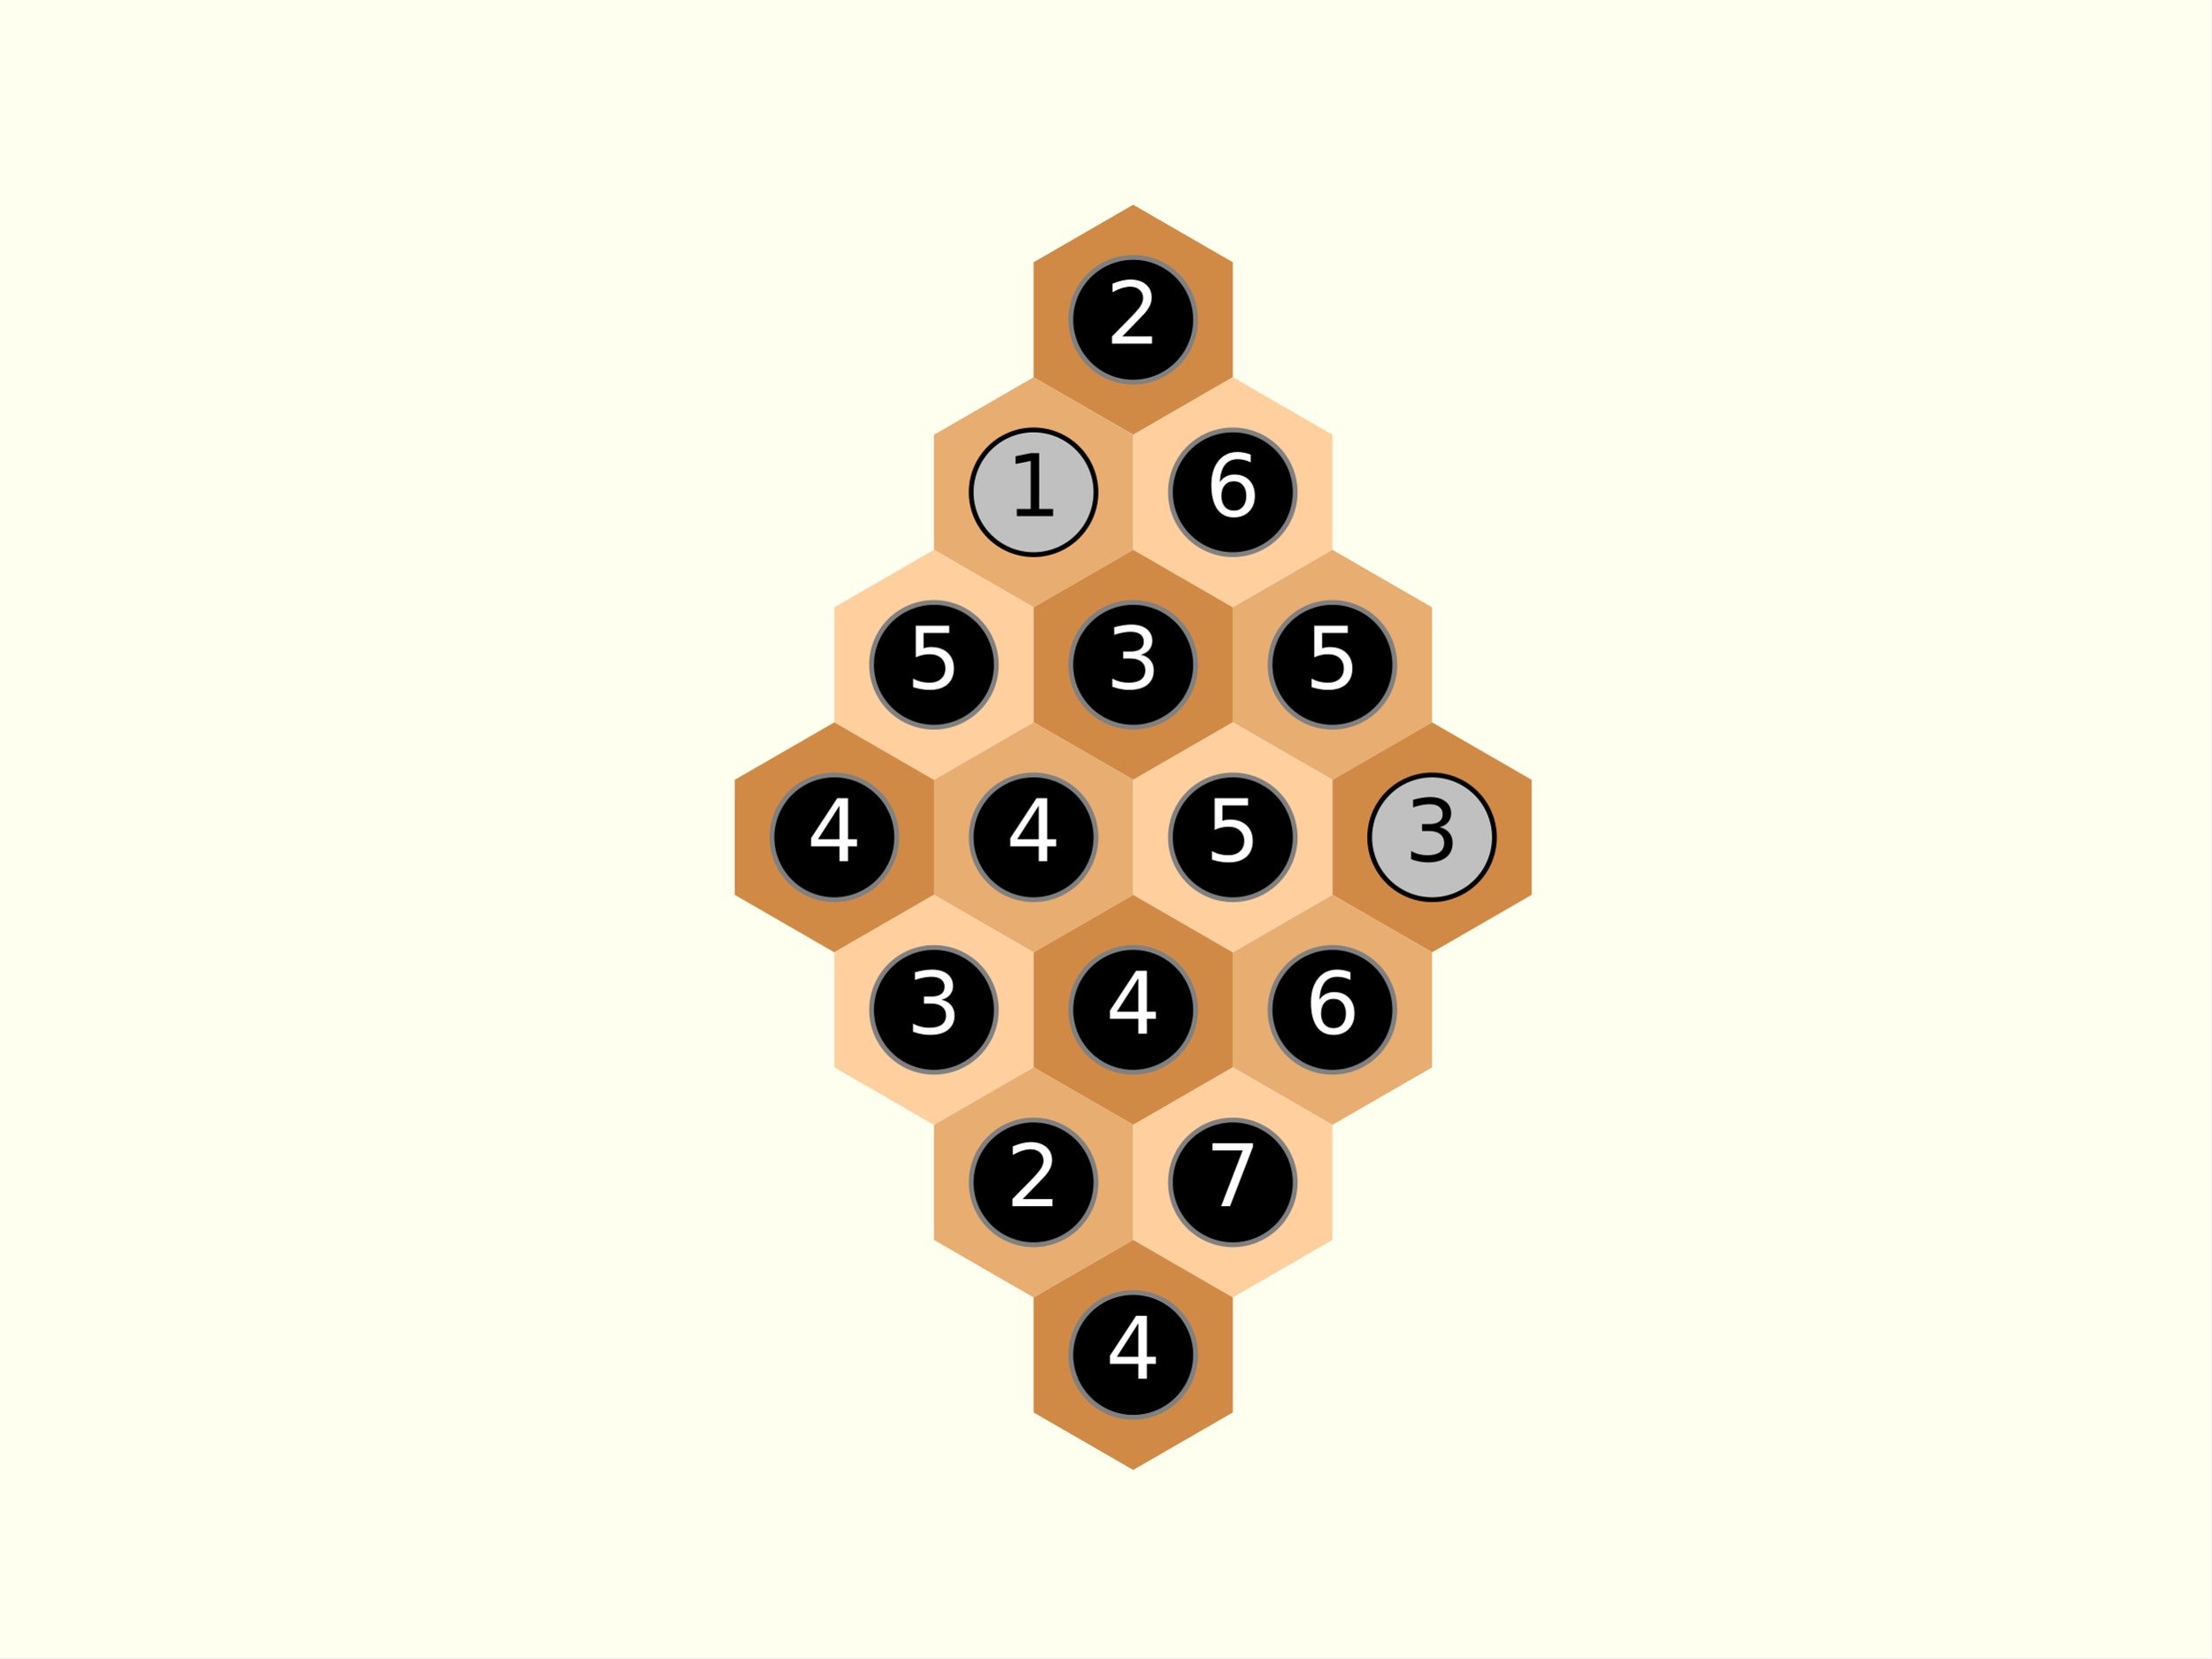
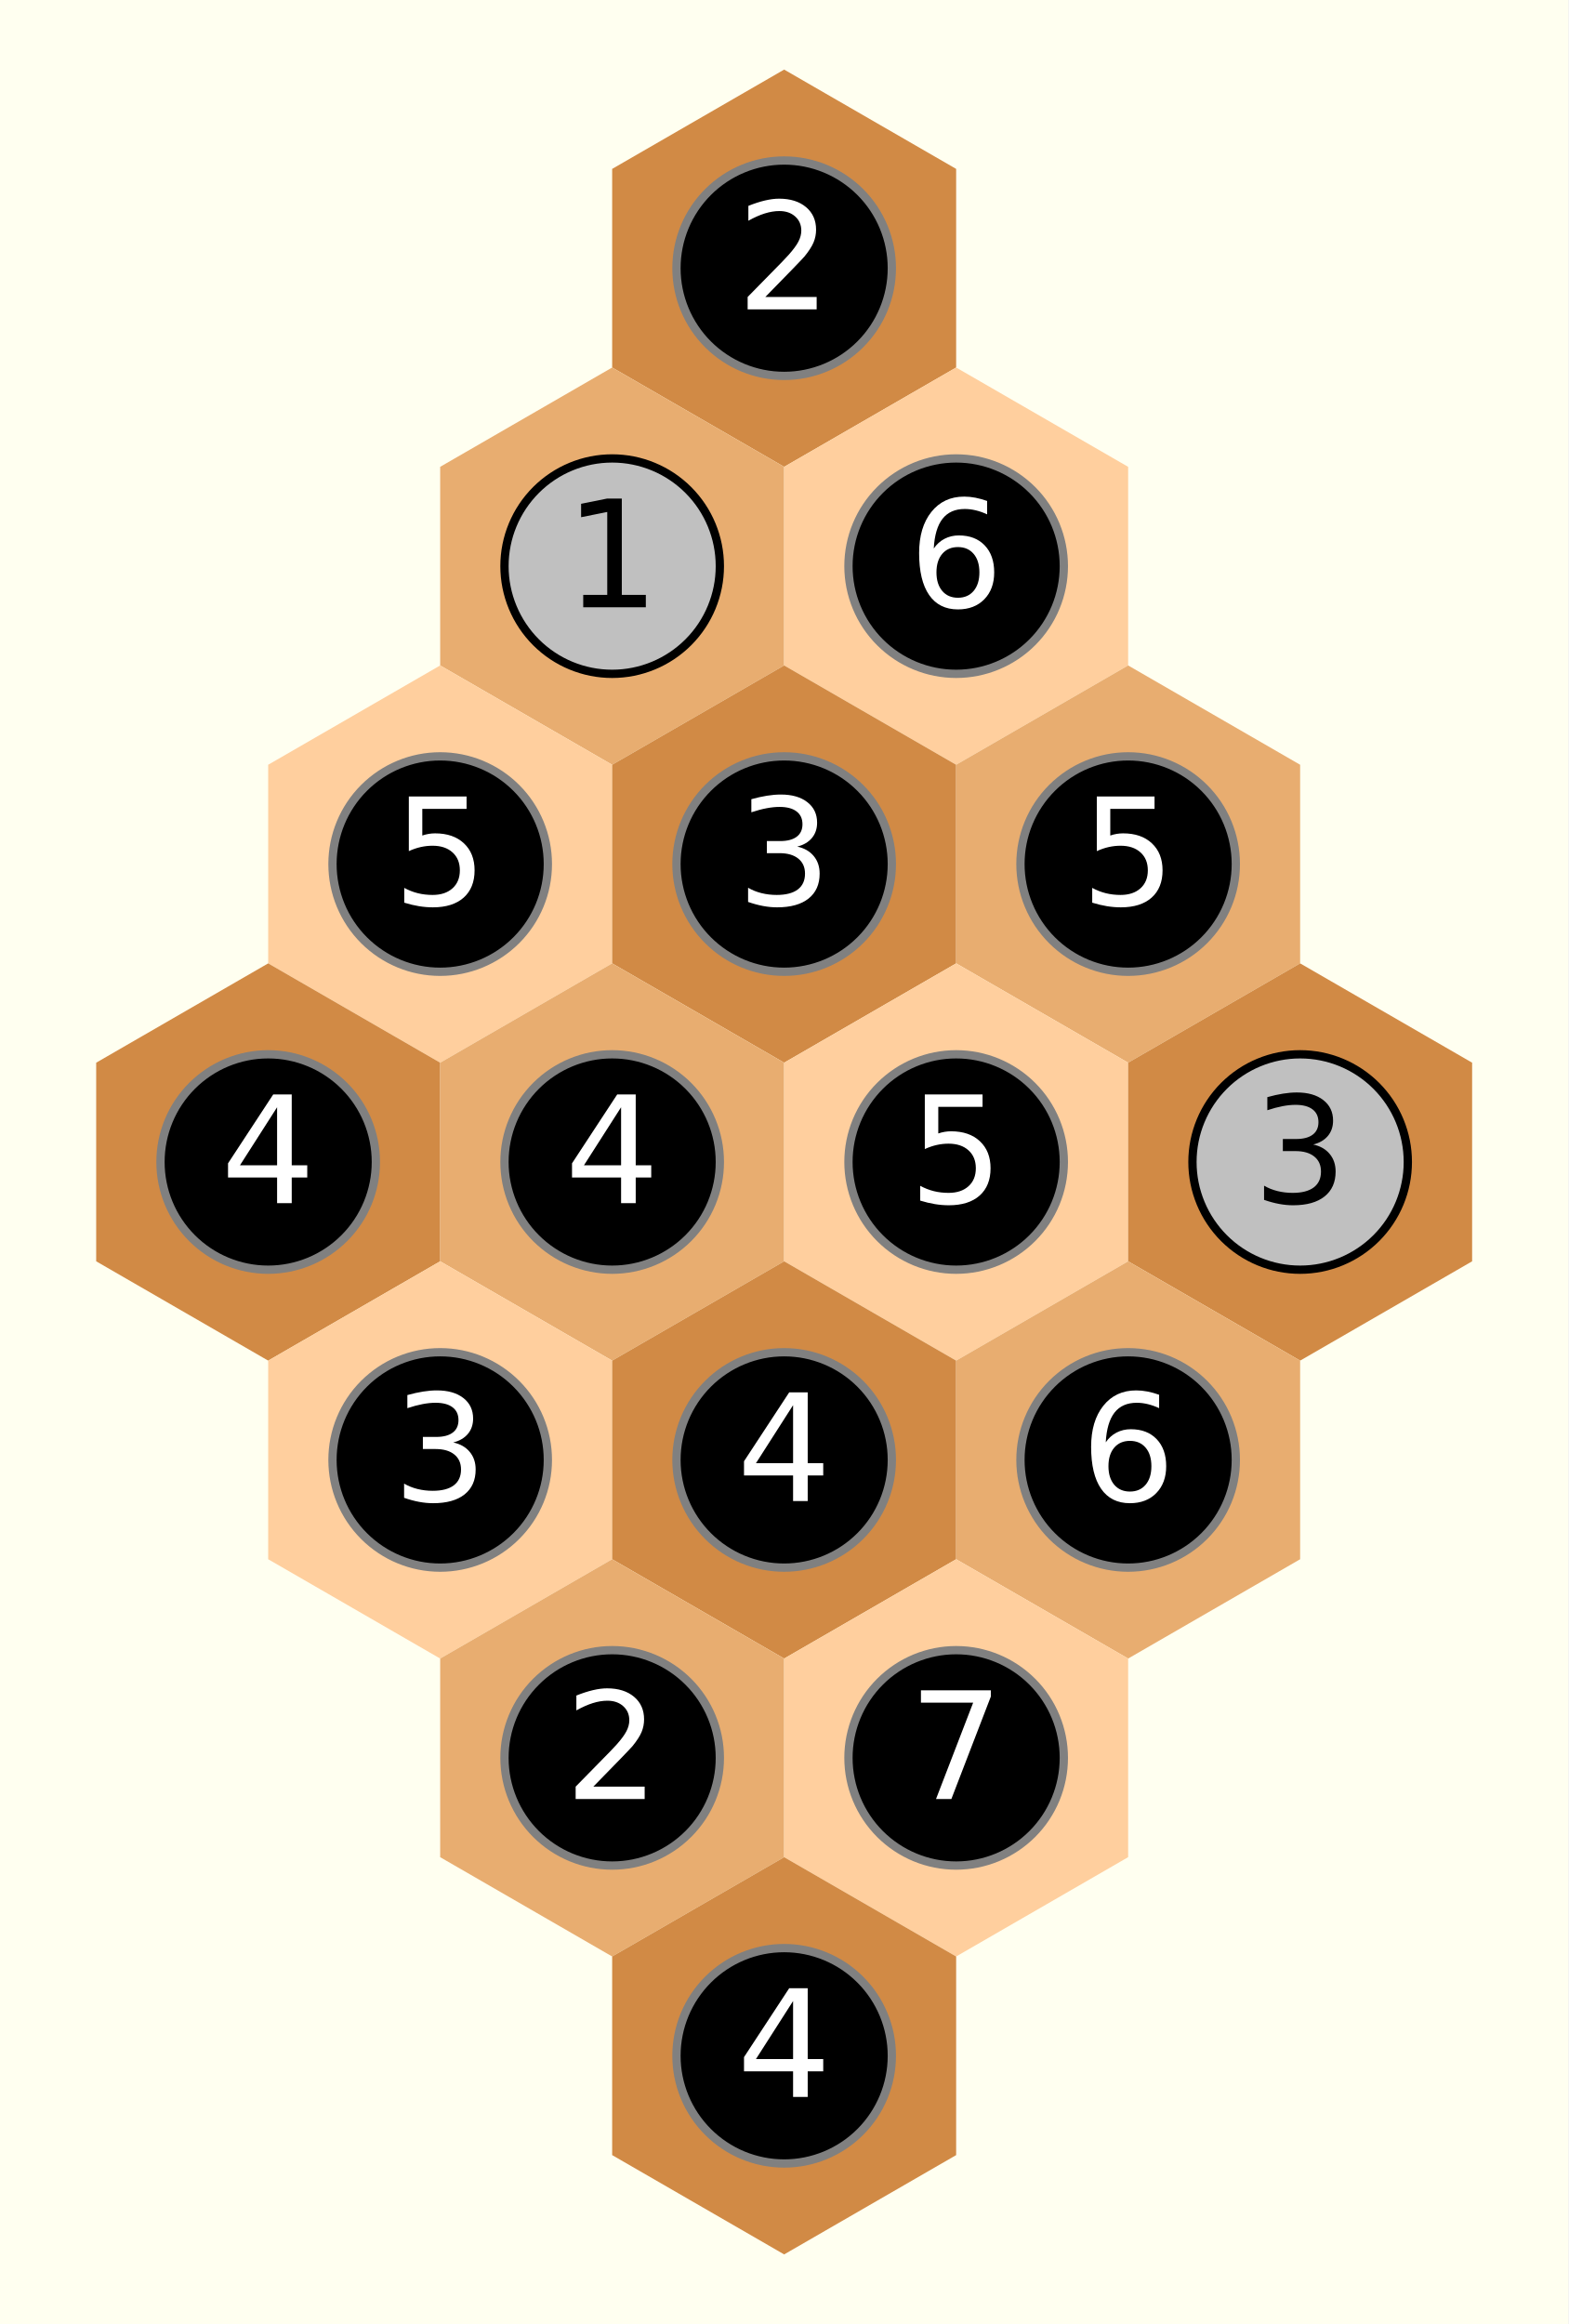
- <svg xmlns="http://www.w3.org/2000/svg" xmlns:xlink="http://www.w3.org/1999/xlink" width="460.8pt" height="345.6pt" viewBox="0 0 460.8 345.6" version="1.1">
+ <svg xmlns="http://www.w3.org/2000/svg" xmlns:xlink="http://www.w3.org/1999/xlink" width="189.318pt" height="280.512pt" viewBox="0 0 189.318 280.512" version="1.1">
  <defs>
    <style type="text/css">*{stroke-linejoin: round; stroke-linecap: butt}</style>
  </defs>
  <g id="figure_1">
    <g id="patch_1">
-       <path d="M 0 345.6  L 460.8 345.6  L 460.8 0  L 0 0  z " style="fill: #fffff0" />
+       <path d="M 0 280.512  L 189.318 280.512  L 189.318 0  L 0 0  z " style="fill: #fffff0" />
    </g>
    <g id="axes_1">
      <g id="patch_2">
-         <path d="M 215.398 78.632  L 236.16 90.619  L 256.922 78.632  L 256.922 54.658  L 236.16 42.671  L 215.398 54.658  z " clip-path="url(#pb4e606c2b5)" style="fill: #d18a45" />
+         <path d="M 73.897 44.36  L 94.659 56.347  L 115.421 44.36  L 115.421 20.386  L 94.659 8.399  L 73.897 20.386  z " clip-path="url(#p19fdce0913)" style="fill: #d18a45" />
      </g>
      <g id="patch_3">
-         <path d="M 194.636 114.593  L 215.398 126.58  L 236.16 114.593  L 236.16 90.619  L 215.398 78.632  L 194.636 90.619  z " clip-path="url(#pb4e606c2b5)" style="fill: #e8ad70" />
+         <path d="M 53.135 80.321  L 73.897 92.308  L 94.659 80.321  L 94.659 56.347  L 73.897 44.36  L 53.135 56.347  z " clip-path="url(#p19fdce0913)" style="fill: #e8ad70" />
      </g>
      <g id="patch_4">
-         <path d="M 236.16 114.593  L 256.922 126.58  L 277.684 114.593  L 277.684 90.619  L 256.922 78.632  L 236.16 90.619  z " clip-path="url(#pb4e606c2b5)" style="fill: #ffcf9e" />
+         <path d="M 94.659 80.321  L 115.421 92.308  L 136.183 80.321  L 136.183 56.347  L 115.421 44.36  L 94.659 56.347  z " clip-path="url(#p19fdce0913)" style="fill: #ffcf9e" />
      </g>
      <g id="patch_5">
-         <path d="M 173.874 150.554  L 194.636 162.541  L 215.398 150.554  L 215.398 126.58  L 194.636 114.593  L 173.874 126.58  z " clip-path="url(#pb4e606c2b5)" style="fill: #ffcf9e" />
+         <path d="M 32.373 116.282  L 53.135 128.269  L 73.897 116.282  L 73.897 92.308  L 53.135 80.321  L 32.373 92.308  z " clip-path="url(#p19fdce0913)" style="fill: #ffcf9e" />
      </g>
      <g id="patch_6">
-         <path d="M 215.398 150.554  L 236.16 162.541  L 256.922 150.554  L 256.922 126.58  L 236.16 114.593  L 215.398 126.58  z " clip-path="url(#pb4e606c2b5)" style="fill: #d18a45" />
+         <path d="M 73.897 116.282  L 94.659 128.269  L 115.421 116.282  L 115.421 92.308  L 94.659 80.321  L 73.897 92.308  z " clip-path="url(#p19fdce0913)" style="fill: #d18a45" />
      </g>
      <g id="patch_7">
-         <path d="M 256.922 150.554  L 277.684 162.541  L 298.446 150.554  L 298.446 126.58  L 277.684 114.593  L 256.922 126.58  z " clip-path="url(#pb4e606c2b5)" style="fill: #e8ad70" />
+         <path d="M 115.421 116.282  L 136.183 128.269  L 156.946 116.282  L 156.946 92.308  L 136.183 80.321  L 115.421 92.308  z " clip-path="url(#p19fdce0913)" style="fill: #e8ad70" />
      </g>
      <g id="patch_8">
-         <path d="M 153.111 186.515  L 173.874 198.502  L 194.636 186.515  L 194.636 162.541  L 173.874 150.554  L 153.111 162.541  z " clip-path="url(#pb4e606c2b5)" style="fill: #d18a45" />
+         <path d="M 11.611 152.243  L 32.373 164.23  L 53.135 152.243  L 53.135 128.269  L 32.373 116.282  L 11.611 128.269  z " clip-path="url(#p19fdce0913)" style="fill: #d18a45" />
      </g>
      <g id="patch_9">
-         <path d="M 194.636 186.515  L 215.398 198.502  L 236.16 186.515  L 236.16 162.541  L 215.398 150.554  L 194.636 162.541  z " clip-path="url(#pb4e606c2b5)" style="fill: #e8ad70" />
+         <path d="M 53.135 152.243  L 73.897 164.23  L 94.659 152.243  L 94.659 128.269  L 73.897 116.282  L 53.135 128.269  z " clip-path="url(#p19fdce0913)" style="fill: #e8ad70" />
      </g>
      <g id="patch_10">
-         <path d="M 236.16 186.515  L 256.922 198.502  L 277.684 186.515  L 277.684 162.541  L 256.922 150.554  L 236.16 162.541  z " clip-path="url(#pb4e606c2b5)" style="fill: #ffcf9e" />
+         <path d="M 94.659 152.243  L 115.421 164.23  L 136.183 152.243  L 136.183 128.269  L 115.421 116.282  L 94.659 128.269  z " clip-path="url(#p19fdce0913)" style="fill: #ffcf9e" />
      </g>
      <g id="patch_11">
-         <path d="M 277.684 186.515  L 298.446 198.502  L 319.209 186.515  L 319.209 162.541  L 298.446 150.554  L 277.684 162.541  z " clip-path="url(#pb4e606c2b5)" style="fill: #d18a45" />
+         <path d="M 136.183 152.243  L 156.946 164.23  L 177.708 152.243  L 177.708 128.269  L 156.946 116.282  L 136.183 128.269  z " clip-path="url(#p19fdce0913)" style="fill: #d18a45" />
      </g>
      <g id="patch_12">
-         <path d="M 173.874 222.476  L 194.636 234.463  L 215.398 222.476  L 215.398 198.502  L 194.636 186.515  L 173.874 198.502  z " clip-path="url(#pb4e606c2b5)" style="fill: #ffcf9e" />
+         <path d="M 32.373 188.204  L 53.135 200.191  L 73.897 188.204  L 73.897 164.23  L 53.135 152.243  L 32.373 164.23  z " clip-path="url(#p19fdce0913)" style="fill: #ffcf9e" />
      </g>
      <g id="patch_13">
-         <path d="M 215.398 222.476  L 236.16 234.463  L 256.922 222.476  L 256.922 198.502  L 236.16 186.515  L 215.398 198.502  z " clip-path="url(#pb4e606c2b5)" style="fill: #d18a45" />
+         <path d="M 73.897 188.204  L 94.659 200.191  L 115.421 188.204  L 115.421 164.23  L 94.659 152.243  L 73.897 164.23  z " clip-path="url(#p19fdce0913)" style="fill: #d18a45" />
      </g>
      <g id="patch_14">
-         <path d="M 256.922 222.476  L 277.684 234.463  L 298.446 222.476  L 298.446 198.502  L 277.684 186.515  L 256.922 198.502  z " clip-path="url(#pb4e606c2b5)" style="fill: #e8ad70" />
+         <path d="M 115.421 188.204  L 136.183 200.191  L 156.946 188.204  L 156.946 164.23  L 136.183 152.243  L 115.421 164.23  z " clip-path="url(#p19fdce0913)" style="fill: #e8ad70" />
      </g>
      <g id="patch_15">
-         <path d="M 194.636 258.437  L 215.398 270.424  L 236.16 258.437  L 236.16 234.463  L 215.398 222.476  L 194.636 234.463  z " clip-path="url(#pb4e606c2b5)" style="fill: #e8ad70" />
+         <path d="M 53.135 224.165  L 73.897 236.152  L 94.659 224.165  L 94.659 200.191  L 73.897 188.204  L 53.135 200.191  z " clip-path="url(#p19fdce0913)" style="fill: #e8ad70" />
      </g>
      <g id="patch_16">
-         <path d="M 236.16 258.437  L 256.922 270.424  L 277.684 258.437  L 277.684 234.463  L 256.922 222.476  L 236.16 234.463  z " clip-path="url(#pb4e606c2b5)" style="fill: #ffcf9e" />
+         <path d="M 94.659 224.165  L 115.421 236.152  L 136.183 224.165  L 136.183 200.191  L 115.421 188.204  L 94.659 200.191  z " clip-path="url(#p19fdce0913)" style="fill: #ffcf9e" />
      </g>
      <g id="patch_17">
-         <path d="M 215.398 294.398  L 236.16 306.385  L 256.922 294.398  L 256.922 270.424  L 236.16 258.437  L 215.398 270.424  z " clip-path="url(#pb4e606c2b5)" style="fill: #d18a45" />
+         <path d="M 73.897 260.126  L 94.659 272.113  L 115.421 260.126  L 115.421 236.152  L 94.659 224.165  L 73.897 236.152  z " clip-path="url(#p19fdce0913)" style="fill: #d18a45" />
      </g>
      <g id="line2d_1">
        <defs>
-           <path id="m7985856396" d="M 0 13  C 3.448 13 6.755 11.63 9.192 9.192  C 11.63 6.755 13 3.448 13 0  C 13 -3.448 11.63 -6.755 9.192 -9.192  C 6.755 -11.63 3.448 -13 0 -13  C -3.448 -13 -6.755 -11.63 -9.192 -9.192  C -11.63 -6.755 -13 -3.448 -13 0  C -13 3.448 -11.63 6.755 -9.192 9.192  C -6.755 11.63 -3.448 13 0 13  z " style="stroke: #808080" />
+           <path id="m2b11151803" d="M 0 13  C 3.448 13 6.755 11.63 9.192 9.192  C 11.63 6.755 13 3.448 13 0  C 13 -3.448 11.63 -6.755 9.192 -9.192  C 6.755 -11.63 3.448 -13 0 -13  C -3.448 -13 -6.755 -11.63 -9.192 -9.192  C -11.63 -6.755 -13 -3.448 -13 0  C -13 3.448 -11.63 6.755 -9.192 9.192  C -6.755 11.63 -3.448 13 0 13  z " style="stroke: #808080" />
        </defs>
-         <g clip-path="url(#pb4e606c2b5)">
-           <use xlink:href="#m7985856396" x="236.16" y="66.645" style="stroke: #808080" />
+         <g clip-path="url(#p19fdce0913)">
+           <use xlink:href="#m2b11151803" x="94.659" y="32.373" style="stroke: #808080" />
        </g>
      </g>
      <g id="line2d_2">
        <defs>
-           <path id="m1d1d3cad9e" d="M 0 13  C 3.448 13 6.755 11.63 9.192 9.192  C 11.63 6.755 13 3.448 13 0  C 13 -3.448 11.63 -6.755 9.192 -9.192  C 6.755 -11.63 3.448 -13 0 -13  C -3.448 -13 -6.755 -11.63 -9.192 -9.192  C -11.63 -6.755 -13 -3.448 -13 0  C -13 3.448 -11.63 6.755 -9.192 9.192  C -6.755 11.63 -3.448 13 0 13  z " style="stroke: #000000" />
+           <path id="m03e5672de0" d="M 0 13  C 3.448 13 6.755 11.63 9.192 9.192  C 11.63 6.755 13 3.448 13 0  C 13 -3.448 11.63 -6.755 9.192 -9.192  C 6.755 -11.63 3.448 -13 0 -13  C -3.448 -13 -6.755 -11.63 -9.192 -9.192  C -11.63 -6.755 -13 -3.448 -13 0  C -13 3.448 -11.63 6.755 -9.192 9.192  C -6.755 11.63 -3.448 13 0 13  z " style="stroke: #000000" />
        </defs>
-         <g clip-path="url(#pb4e606c2b5)">
-           <use xlink:href="#m1d1d3cad9e" x="215.398" y="102.606" style="fill: #c0c0c0; stroke: #000000" />
+         <g clip-path="url(#p19fdce0913)">
+           <use xlink:href="#m03e5672de0" x="73.897" y="68.334" style="fill: #c0c0c0; stroke: #000000" />
        </g>
      </g>
      <g id="line2d_3">
-         <g clip-path="url(#pb4e606c2b5)">
-           <use xlink:href="#m7985856396" x="256.922" y="102.606" style="stroke: #808080" />
+         <g clip-path="url(#p19fdce0913)">
+           <use xlink:href="#m2b11151803" x="115.421" y="68.334" style="stroke: #808080" />
        </g>
      </g>
      <g id="line2d_4">
-         <g clip-path="url(#pb4e606c2b5)">
-           <use xlink:href="#m7985856396" x="194.636" y="138.567" style="stroke: #808080" />
+         <g clip-path="url(#p19fdce0913)">
+           <use xlink:href="#m2b11151803" x="53.135" y="104.295" style="stroke: #808080" />
        </g>
      </g>
      <g id="line2d_5">
-         <g clip-path="url(#pb4e606c2b5)">
-           <use xlink:href="#m7985856396" x="236.16" y="138.567" style="stroke: #808080" />
+         <g clip-path="url(#p19fdce0913)">
+           <use xlink:href="#m2b11151803" x="94.659" y="104.295" style="stroke: #808080" />
        </g>
      </g>
      <g id="line2d_6">
-         <g clip-path="url(#pb4e606c2b5)">
-           <use xlink:href="#m7985856396" x="277.684" y="138.567" style="stroke: #808080" />
+         <g clip-path="url(#p19fdce0913)">
+           <use xlink:href="#m2b11151803" x="136.183" y="104.295" style="stroke: #808080" />
        </g>
      </g>
      <g id="line2d_7">
-         <g clip-path="url(#pb4e606c2b5)">
-           <use xlink:href="#m7985856396" x="173.874" y="174.528" style="stroke: #808080" />
+         <g clip-path="url(#p19fdce0913)">
+           <use xlink:href="#m2b11151803" x="32.373" y="140.256" style="stroke: #808080" />
        </g>
      </g>
      <g id="line2d_8">
-         <g clip-path="url(#pb4e606c2b5)">
-           <use xlink:href="#m7985856396" x="215.398" y="174.528" style="stroke: #808080" />
+         <g clip-path="url(#p19fdce0913)">
+           <use xlink:href="#m2b11151803" x="73.897" y="140.256" style="stroke: #808080" />
        </g>
      </g>
      <g id="line2d_9">
-         <g clip-path="url(#pb4e606c2b5)">
-           <use xlink:href="#m7985856396" x="256.922" y="174.528" style="stroke: #808080" />
+         <g clip-path="url(#p19fdce0913)">
+           <use xlink:href="#m2b11151803" x="115.421" y="140.256" style="stroke: #808080" />
        </g>
      </g>
      <g id="line2d_10">
-         <g clip-path="url(#pb4e606c2b5)">
-           <use xlink:href="#m1d1d3cad9e" x="298.446" y="174.528" style="fill: #c0c0c0; stroke: #000000" />
+         <g clip-path="url(#p19fdce0913)">
+           <use xlink:href="#m03e5672de0" x="156.946" y="140.256" style="fill: #c0c0c0; stroke: #000000" />
        </g>
      </g>
      <g id="line2d_11">
-         <g clip-path="url(#pb4e606c2b5)">
-           <use xlink:href="#m7985856396" x="194.636" y="210.489" style="stroke: #808080" />
+         <g clip-path="url(#p19fdce0913)">
+           <use xlink:href="#m2b11151803" x="53.135" y="176.217" style="stroke: #808080" />
        </g>
      </g>
      <g id="line2d_12">
-         <g clip-path="url(#pb4e606c2b5)">
-           <use xlink:href="#m7985856396" x="236.16" y="210.489" style="stroke: #808080" />
+         <g clip-path="url(#p19fdce0913)">
+           <use xlink:href="#m2b11151803" x="94.659" y="176.217" style="stroke: #808080" />
        </g>
      </g>
      <g id="line2d_13">
-         <g clip-path="url(#pb4e606c2b5)">
-           <use xlink:href="#m7985856396" x="277.684" y="210.489" style="stroke: #808080" />
+         <g clip-path="url(#p19fdce0913)">
+           <use xlink:href="#m2b11151803" x="136.183" y="176.217" style="stroke: #808080" />
        </g>
      </g>
      <g id="line2d_14">
-         <g clip-path="url(#pb4e606c2b5)">
-           <use xlink:href="#m7985856396" x="215.398" y="246.45" style="stroke: #808080" />
+         <g clip-path="url(#p19fdce0913)">
+           <use xlink:href="#m2b11151803" x="73.897" y="212.178" style="stroke: #808080" />
        </g>
      </g>
      <g id="line2d_15">
-         <g clip-path="url(#pb4e606c2b5)">
-           <use xlink:href="#m7985856396" x="256.922" y="246.45" style="stroke: #808080" />
+         <g clip-path="url(#p19fdce0913)">
+           <use xlink:href="#m2b11151803" x="115.421" y="212.178" style="stroke: #808080" />
        </g>
      </g>
      <g id="line2d_16">
-         <g clip-path="url(#pb4e606c2b5)">
-           <use xlink:href="#m7985856396" x="236.16" y="282.411" style="stroke: #808080" />
+         <g clip-path="url(#p19fdce0913)">
+           <use xlink:href="#m2b11151803" x="94.659" y="248.139" style="stroke: #808080" />
        </g>
      </g>
      <g id="text_1">
-         <g style="fill: #ffffff" transform="translate(230.4338 71.61163) scale(0.18 -0.18)">
+         <g style="fill: #ffffff" transform="translate(88.93293 37.33963) scale(0.18 -0.18)">
          <defs>
            <path id="DejaVuSans-32" d="M 1228 531  L 3431 531  L 3431 0  L 469 0  L 469 531  Q 828 903 1448 1529  Q 2069 2156 2228 2338  Q 2531 2678 2651 2914  Q 2772 3150 2772 3378  Q 2772 3750 2511 3984  Q 2250 4219 1831 4219  Q 1534 4219 1204 4116  Q 875 4013 500 3803  L 500 4441  Q 881 4594 1212 4672  Q 1544 4750 1819 4750  Q 2544 4750 2975 4387  Q 3406 4025 3406 3419  Q 3406 3131 3298 2873  Q 3191 2616 2906 2266  Q 2828 2175 2409 1742  Q 1991 1309 1228 531  z " transform="scale(0.015625)" />
          </defs>
          <use xlink:href="#DejaVuSans-32" />
        </g>
      </g>
      <g id="text_2">
-         <g transform="translate(209.6716 107.5727) scale(0.18 -0.18)">
+         <g transform="translate(68.17079 73.30071) scale(0.18 -0.18)">
          <defs>
            <path id="DejaVuSans-31" d="M 794 531  L 1825 531  L 1825 4091  L 703 3866  L 703 4441  L 1819 4666  L 2450 4666  L 2450 531  L 3481 531  L 3481 0  L 794 0  L 794 531  z " transform="scale(0.015625)" />
          </defs>
          <use xlink:href="#DejaVuSans-31" />
        </g>
      </g>
      <g id="text_3">
-         <g style="fill: #ffffff" transform="translate(251.1959 107.5727) scale(0.18 -0.18)">
+         <g style="fill: #ffffff" transform="translate(109.6951 73.30071) scale(0.18 -0.18)">
          <defs>
            <path id="DejaVuSans-36" d="M 2113 2584  Q 1688 2584 1439 2293  Q 1191 2003 1191 1497  Q 1191 994 1439 701  Q 1688 409 2113 409  Q 2538 409 2786 701  Q 3034 994 3034 1497  Q 3034 2003 2786 2293  Q 2538 2584 2113 2584  z M 3366 4563  L 3366 3988  Q 3128 4100 2886 4159  Q 2644 4219 2406 4219  Q 1781 4219 1451 3797  Q 1122 3375 1075 2522  Q 1259 2794 1537 2939  Q 1816 3084 2150 3084  Q 2853 3084 3261 2657  Q 3669 2231 3669 1497  Q 3669 778 3244 343  Q 2819 -91 2113 -91  Q 1303 -91 875 529  Q 447 1150 447 2328  Q 447 3434 972 4092  Q 1497 4750 2381 4750  Q 2619 4750 2861 4703  Q 3103 4656 3366 4563  z " transform="scale(0.015625)" />
          </defs>
          <use xlink:href="#DejaVuSans-36" />
        </g>
      </g>
      <g id="text_4">
-         <g style="fill: #ffffff" transform="translate(188.9095 143.5338) scale(0.18 -0.18)">
+         <g style="fill: #ffffff" transform="translate(47.40865 109.2618) scale(0.18 -0.18)">
          <defs>
            <path id="DejaVuSans-35" d="M 691 4666  L 3169 4666  L 3169 4134  L 1269 4134  L 1269 2991  Q 1406 3038 1543 3061  Q 1681 3084 1819 3084  Q 2600 3084 3056 2656  Q 3513 2228 3513 1497  Q 3513 744 3044 326  Q 2575 -91 1722 -91  Q 1428 -91 1123 -41  Q 819 9 494 109  L 494 744  Q 775 591 1075 516  Q 1375 441 1709 441  Q 2250 441 2565 725  Q 2881 1009 2881 1497  Q 2881 1984 2565 2268  Q 2250 2553 1709 2553  Q 1456 2553 1204 2497  Q 953 2441 691 2322  L 691 4666  z " transform="scale(0.015625)" />
          </defs>
          <use xlink:href="#DejaVuSans-35" />
        </g>
      </g>
      <g id="text_5">
-         <g style="fill: #ffffff" transform="translate(230.4338 143.5338) scale(0.18 -0.18)">
+         <g style="fill: #ffffff" transform="translate(88.93293 109.2618) scale(0.18 -0.18)">
          <defs>
            <path id="DejaVuSans-33" d="M 2597 2516  Q 3050 2419 3304 2112  Q 3559 1806 3559 1356  Q 3559 666 3084 287  Q 2609 -91 1734 -91  Q 1441 -91 1130 -33  Q 819 25 488 141  L 488 750  Q 750 597 1062 519  Q 1375 441 1716 441  Q 2309 441 2620 675  Q 2931 909 2931 1356  Q 2931 1769 2642 2001  Q 2353 2234 1838 2234  L 1294 2234  L 1294 2753  L 1863 2753  Q 2328 2753 2575 2939  Q 2822 3125 2822 3475  Q 2822 3834 2567 4026  Q 2313 4219 1838 4219  Q 1578 4219 1281 4162  Q 984 4106 628 3988  L 628 4550  Q 988 4650 1302 4700  Q 1616 4750 1894 4750  Q 2613 4750 3031 4423  Q 3450 4097 3450 3541  Q 3450 3153 3228 2886  Q 3006 2619 2597 2516  z " transform="scale(0.015625)" />
          </defs>
          <use xlink:href="#DejaVuSans-33" />
        </g>
      </g>
      <g id="text_6">
-         <g style="fill: #ffffff" transform="translate(271.958 143.5338) scale(0.18 -0.18)">
+         <g style="fill: #ffffff" transform="translate(130.4572 109.2618) scale(0.18 -0.18)">
          <use xlink:href="#DejaVuSans-35" />
        </g>
      </g>
      <g id="text_7">
-         <g style="fill: #ffffff" transform="translate(168.1473 179.4949) scale(0.18 -0.18)">
+         <g style="fill: #ffffff" transform="translate(26.64651 145.2229) scale(0.18 -0.18)">
          <defs>
            <path id="DejaVuSans-34" d="M 2419 4116  L 825 1625  L 2419 1625  L 2419 4116  z M 2253 4666  L 3047 4666  L 3047 1625  L 3713 1625  L 3713 1100  L 3047 1100  L 3047 0  L 2419 0  L 2419 1100  L 313 1100  L 313 1709  L 2253 4666  z " transform="scale(0.015625)" />
          </defs>
          <use xlink:href="#DejaVuSans-34" />
        </g>
      </g>
      <g id="text_8">
-         <g style="fill: #ffffff" transform="translate(209.6716 179.4949) scale(0.18 -0.18)">
+         <g style="fill: #ffffff" transform="translate(68.17079 145.2229) scale(0.18 -0.18)">
          <use xlink:href="#DejaVuSans-34" />
        </g>
      </g>
      <g id="text_9">
-         <g style="fill: #ffffff" transform="translate(251.1959 179.4949) scale(0.18 -0.18)">
+         <g style="fill: #ffffff" transform="translate(109.6951 145.2229) scale(0.18 -0.18)">
          <use xlink:href="#DejaVuSans-35" />
        </g>
      </g>
      <g id="text_10">
-         <g transform="translate(292.7202 179.4949) scale(0.18 -0.18)">
+         <g transform="translate(151.2193 145.2229) scale(0.18 -0.18)">
          <use xlink:href="#DejaVuSans-33" />
        </g>
      </g>
      <g id="text_11">
-         <g style="fill: #ffffff" transform="translate(188.9095 215.456) scale(0.18 -0.18)">
+         <g style="fill: #ffffff" transform="translate(47.40865 181.184) scale(0.18 -0.18)">
          <use xlink:href="#DejaVuSans-33" />
        </g>
      </g>
      <g id="text_12">
-         <g style="fill: #ffffff" transform="translate(230.4338 215.456) scale(0.18 -0.18)">
+         <g style="fill: #ffffff" transform="translate(88.93293 181.184) scale(0.18 -0.18)">
          <use xlink:href="#DejaVuSans-34" />
        </g>
      </g>
      <g id="text_13">
-         <g style="fill: #ffffff" transform="translate(271.958 215.456) scale(0.18 -0.18)">
+         <g style="fill: #ffffff" transform="translate(130.4572 181.184) scale(0.18 -0.18)">
          <use xlink:href="#DejaVuSans-36" />
        </g>
      </g>
      <g id="text_14">
-         <g style="fill: #ffffff" transform="translate(209.6716 251.417) scale(0.18 -0.18)">
+         <g style="fill: #ffffff" transform="translate(68.17079 217.145) scale(0.18 -0.18)">
          <use xlink:href="#DejaVuSans-32" />
        </g>
      </g>
      <g id="text_15">
-         <g style="fill: #ffffff" transform="translate(251.1959 251.417) scale(0.18 -0.18)">
+         <g style="fill: #ffffff" transform="translate(109.6951 217.145) scale(0.18 -0.18)">
          <defs>
            <path id="DejaVuSans-37" d="M 525 4666  L 3525 4666  L 3525 4397  L 1831 0  L 1172 0  L 2766 4134  L 525 4134  L 525 4666  z " transform="scale(0.015625)" />
          </defs>
          <use xlink:href="#DejaVuSans-37" />
        </g>
      </g>
      <g id="text_16">
-         <g style="fill: #ffffff" transform="translate(230.4338 287.3781) scale(0.18 -0.18)">
+         <g style="fill: #ffffff" transform="translate(88.93293 253.1061) scale(0.18 -0.18)">
          <use xlink:href="#DejaVuSans-34" />
        </g>
      </g>
    </g>
  </g>
  <defs>
-     <clipPath id="pb4e606c2b5">
-       <rect x="148.701" y="41.472" width="174.918" height="266.112" />
+     <clipPath id="p19fdce0913">
+       <rect x="7.2" y="7.2" width="174.918" height="266.112" />
    </clipPath>
  </defs>
</svg>
